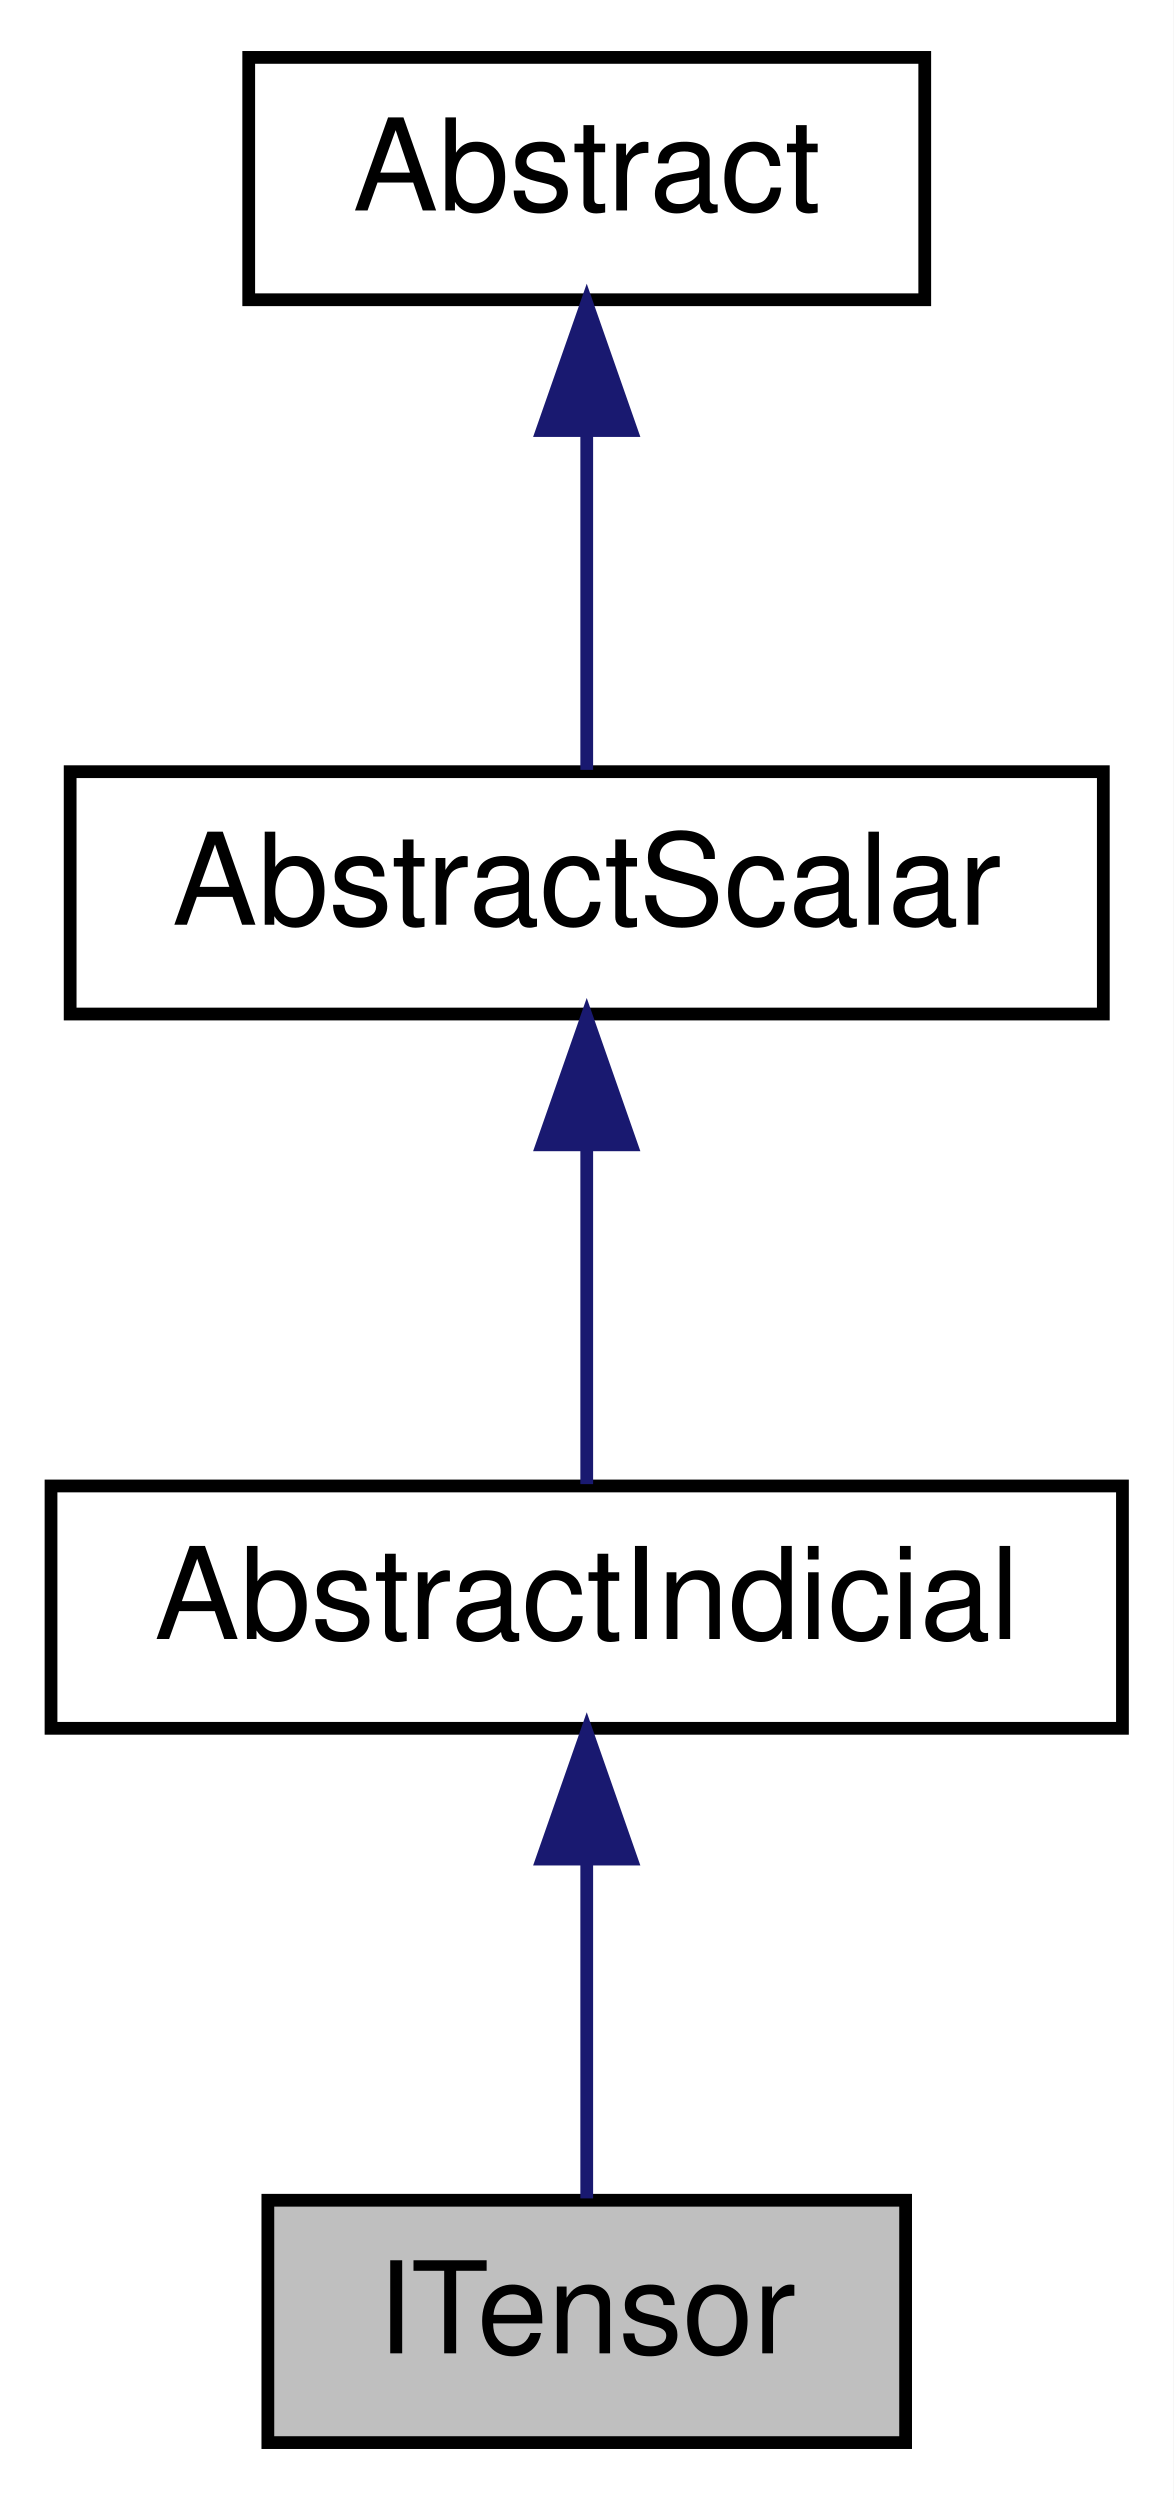
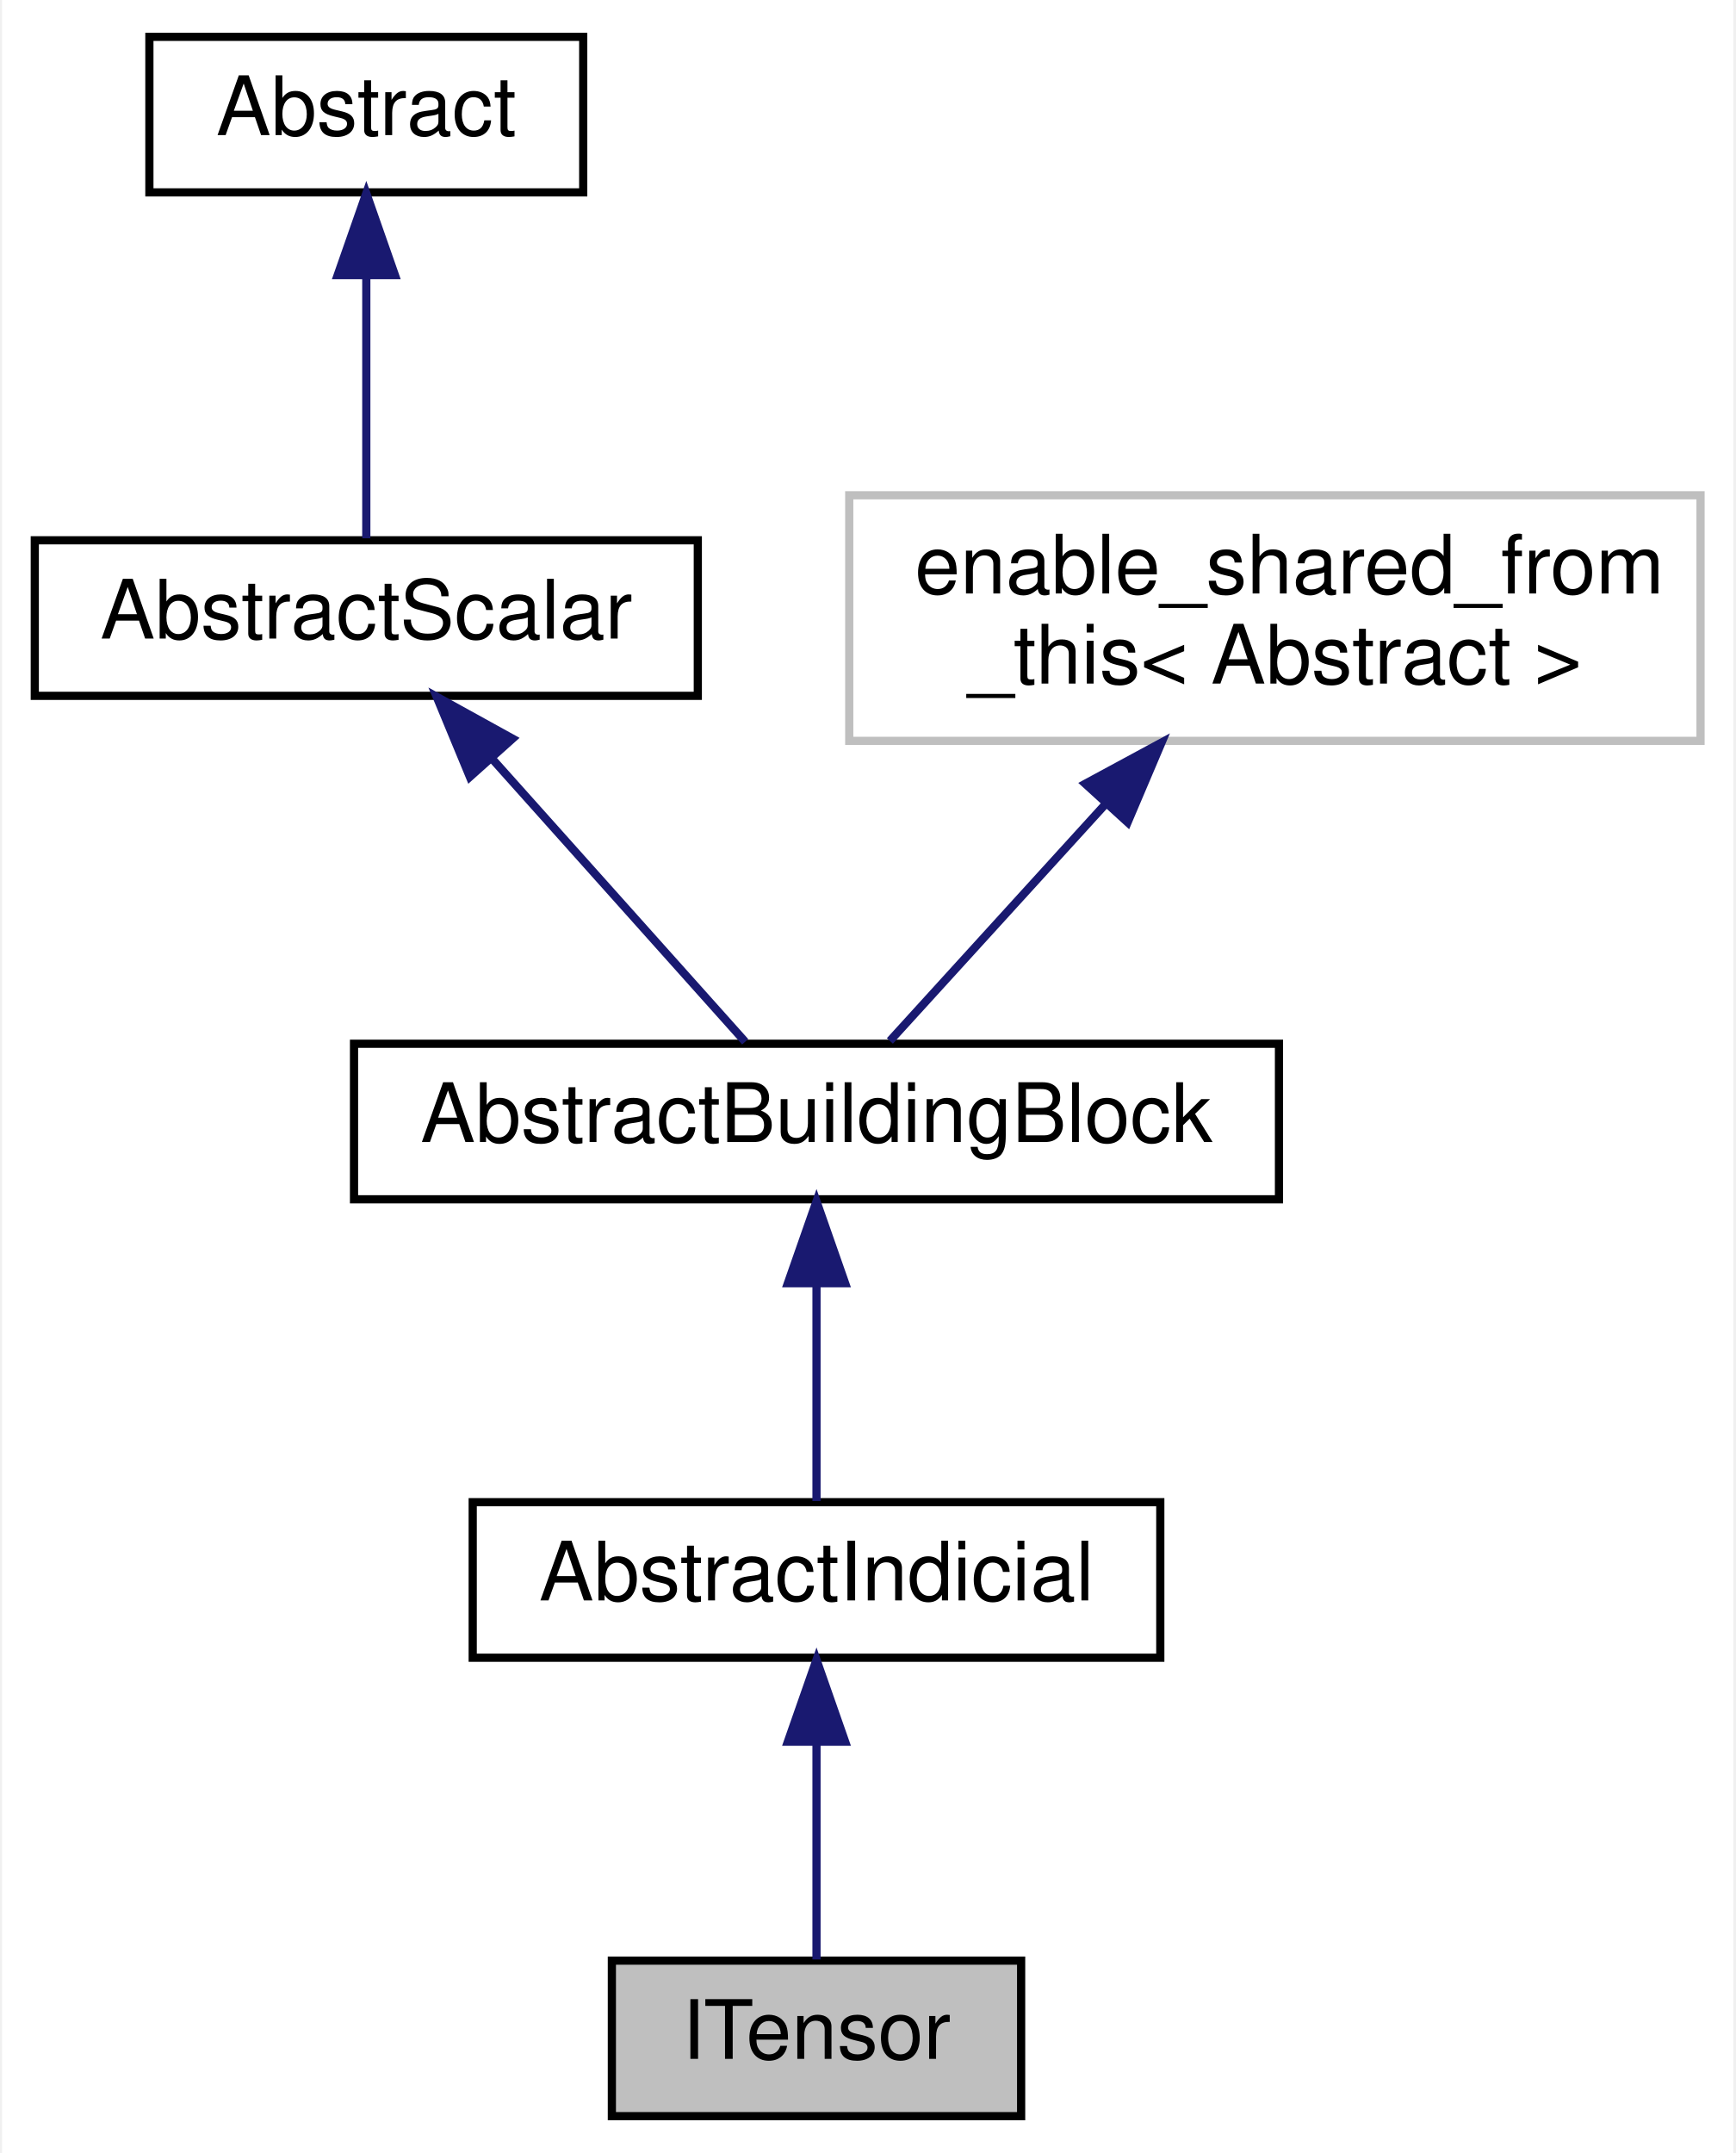
- <svg xmlns="http://www.w3.org/2000/svg" xmlns:xlink="http://www.w3.org/1999/xlink" width="92pt" height="196pt" viewBox="0.00 0.00 92.00 196.00">
-   <g id="graph0" class="graph" transform="scale(1 1) rotate(0) translate(4 192)">
-     <polygon fill="#ffffff" stroke="transparent" points="-4,4 -4,-192 88,-192 88,4 -4,4" />
+ <svg xmlns="http://www.w3.org/2000/svg" xmlns:xlink="http://www.w3.org/1999/xlink" width="212pt" height="263pt" viewBox="0.00 0.00 211.50 263.00">
+   <g id="graph0" class="graph" transform="scale(1 1) rotate(0) translate(4 259)">
+     <polygon fill="#ffffff" stroke="transparent" points="-4,4 -4,-259 207.5,-259 207.5,4 -4,4" />
    <g id="node1" class="node">
-       <polygon fill="#bfbfbf" stroke="#000000" points="17,-.5 17,-19.5 67,-19.5 67,-.5 17,-.5" />
-       <text text-anchor="middle" x="42" y="-7.5" font-family="Helvetica,sans-Serif" font-size="10.00" fill="#000000">ITensor</text>
+       <polygon fill="#bfbfbf" stroke="#000000" points="70.5,-.5 70.5,-19.5 120.5,-19.5 120.5,-.5 70.5,-.5" />
+       <text text-anchor="middle" x="95.5" y="-7.5" font-family="Helvetica,sans-Serif" font-size="10.00" fill="#000000">ITensor</text>
    </g>
    <g id="node2" class="node">
      <g id="a_node2">
        <a xlink:href="classAbstractIndicial.html" target="_top" xlink:title="AbstractIndicial">
-           <polygon fill="#ffffff" stroke="#000000" points="0,-56.5 0,-75.5 84,-75.5 84,-56.5 0,-56.5" />
-           <text text-anchor="middle" x="42" y="-63.5" font-family="Helvetica,sans-Serif" font-size="10.00" fill="#000000">AbstractIndicial</text>
+           <polygon fill="#ffffff" stroke="#000000" points="53.5,-56.5 53.5,-75.5 137.5,-75.5 137.5,-56.5 53.5,-56.5" />
+           <text text-anchor="middle" x="95.5" y="-63.5" font-family="Helvetica,sans-Serif" font-size="10.00" fill="#000000">AbstractIndicial</text>
        </a>
      </g>
    </g>
    <g id="edge1" class="edge">
-       <path fill="none" stroke="#191970" d="M42,-46.157C42,-37.155 42,-26.92 42,-19.643" />
-       <polygon fill="#191970" stroke="#191970" points="38.5,-46.245 42,-56.245 45.5,-46.246 38.5,-46.245" />
+       <path fill="none" stroke="#191970" d="M95.5,-46.157C95.5,-37.155 95.5,-26.92 95.5,-19.643" />
+       <polygon fill="#191970" stroke="#191970" points="92,-46.245 95.5,-56.245 99,-46.246 92,-46.245" />
    </g>
    <g id="node3" class="node">
      <g id="a_node3">
-         <a xlink:href="classAbstractScalar.html" target="_top" xlink:title="Abstract class concerning all scalars (dim = 0). Allows to implement one time getDim() = 0 for all sc...">
-           <polygon fill="#ffffff" stroke="#000000" points="1.5,-112.5 1.5,-131.5 82.5,-131.5 82.5,-112.5 1.5,-112.5" />
-           <text text-anchor="middle" x="42" y="-119.5" font-family="Helvetica,sans-Serif" font-size="10.00" fill="#000000">AbstractScalar</text>
+         <a xlink:href="classAbstractBuildingBlock.html" target="_top" xlink:title="Abstract class from which derive all building blocks of exprs, i.e. objects not function of further e...">
+           <polygon fill="#ffffff" stroke="#000000" points="39,-112.5 39,-131.5 152,-131.5 152,-112.5 39,-112.5" />
+           <text text-anchor="middle" x="95.5" y="-119.5" font-family="Helvetica,sans-Serif" font-size="10.00" fill="#000000">AbstractBuildingBlock</text>
        </a>
      </g>
    </g>
    <g id="edge2" class="edge">
-       <path fill="none" stroke="#191970" d="M42,-102.157C42,-93.155 42,-82.92 42,-75.643" />
-       <polygon fill="#191970" stroke="#191970" points="38.5,-102.246 42,-112.246 45.5,-102.246 38.5,-102.246" />
+       <path fill="none" stroke="#191970" d="M95.5,-102.157C95.5,-93.155 95.5,-82.92 95.5,-75.643" />
+       <polygon fill="#191970" stroke="#191970" points="92,-102.246 95.5,-112.246 99,-102.246 92,-102.246" />
    </g>
    <g id="node4" class="node">
      <g id="a_node4">
-         <a xlink:href="classAbstract.html" target="_top" xlink:title="Root class of the inheritance tree of abstracts. ">
-           <polygon fill="#ffffff" stroke="#000000" points="15.5,-168.5 15.5,-187.5 68.5,-187.5 68.5,-168.5 15.5,-168.5" />
-           <text text-anchor="middle" x="42" y="-175.5" font-family="Helvetica,sans-Serif" font-size="10.00" fill="#000000">Abstract</text>
+         <a xlink:href="classAbstractScalar.html" target="_top" xlink:title="Abstract class concerning all scalars (dim = 0). Allows to implement one time getDim() = 0 for all sc...">
+           <polygon fill="#ffffff" stroke="#000000" points="0,-174 0,-193 81,-193 81,-174 0,-174" />
+           <text text-anchor="middle" x="40.5" y="-181" font-family="Helvetica,sans-Serif" font-size="10.00" fill="#000000">AbstractScalar</text>
        </a>
      </g>
    </g>
    <g id="edge3" class="edge">
-       <path fill="none" stroke="#191970" d="M42,-158.157C42,-149.155 42,-138.92 42,-131.643" />
-       <polygon fill="#191970" stroke="#191970" points="38.5,-158.245 42,-168.245 45.5,-158.246 38.5,-158.245" />
+       <path fill="none" stroke="#191970" d="M55.792,-166.401C65.785,-155.227 78.476,-141.036 86.785,-131.745" />
+       <polygon fill="#191970" stroke="#191970" points="53.151,-164.103 49.094,-173.891 58.369,-168.77 53.151,-164.103" />
+     </g>
+     <g id="node5" class="node">
+       <g id="a_node5">
+         <a xlink:href="classAbstract.html" target="_top" xlink:title="Root class of the inheritance tree of abstracts. ">
+           <polygon fill="#ffffff" stroke="#000000" points="14,-235.5 14,-254.5 67,-254.5 67,-235.5 14,-235.5" />
+           <text text-anchor="middle" x="40.5" y="-242.5" font-family="Helvetica,sans-Serif" font-size="10.00" fill="#000000">Abstract</text>
+         </a>
+       </g>
+     </g>
+     <g id="edge4" class="edge">
+       <path fill="none" stroke="#191970" d="M40.5,-225.246C40.5,-214.552 40.5,-201.814 40.5,-193.245" />
+       <polygon fill="#191970" stroke="#191970" points="37,-225.391 40.5,-235.391 44,-225.391 37,-225.391" />
+     </g>
+     <g id="node6" class="node">
+       <polygon fill="#ffffff" stroke="#bfbfbf" points="99.5,-168.5 99.5,-198.5 203.5,-198.5 203.5,-168.5 99.5,-168.5" />
+       <text text-anchor="start" x="107.5" y="-186.5" font-family="Helvetica,sans-Serif" font-size="10.00" fill="#000000">enable_shared_from</text>
+       <text text-anchor="middle" x="151.5" y="-175.5" font-family="Helvetica,sans-Serif" font-size="10.00" fill="#000000">_this&lt; Abstract &gt;</text>
+     </g>
+     <g id="edge5" class="edge">
+       <path fill="none" stroke="#191970" d="M130.709,-160.667C121.658,-150.727 111.528,-139.603 104.466,-131.847" />
+       <polygon fill="#191970" stroke="#191970" points="128.337,-163.26 137.657,-168.298 133.512,-158.547 128.337,-163.26" />
    </g>
  </g>
</svg>
